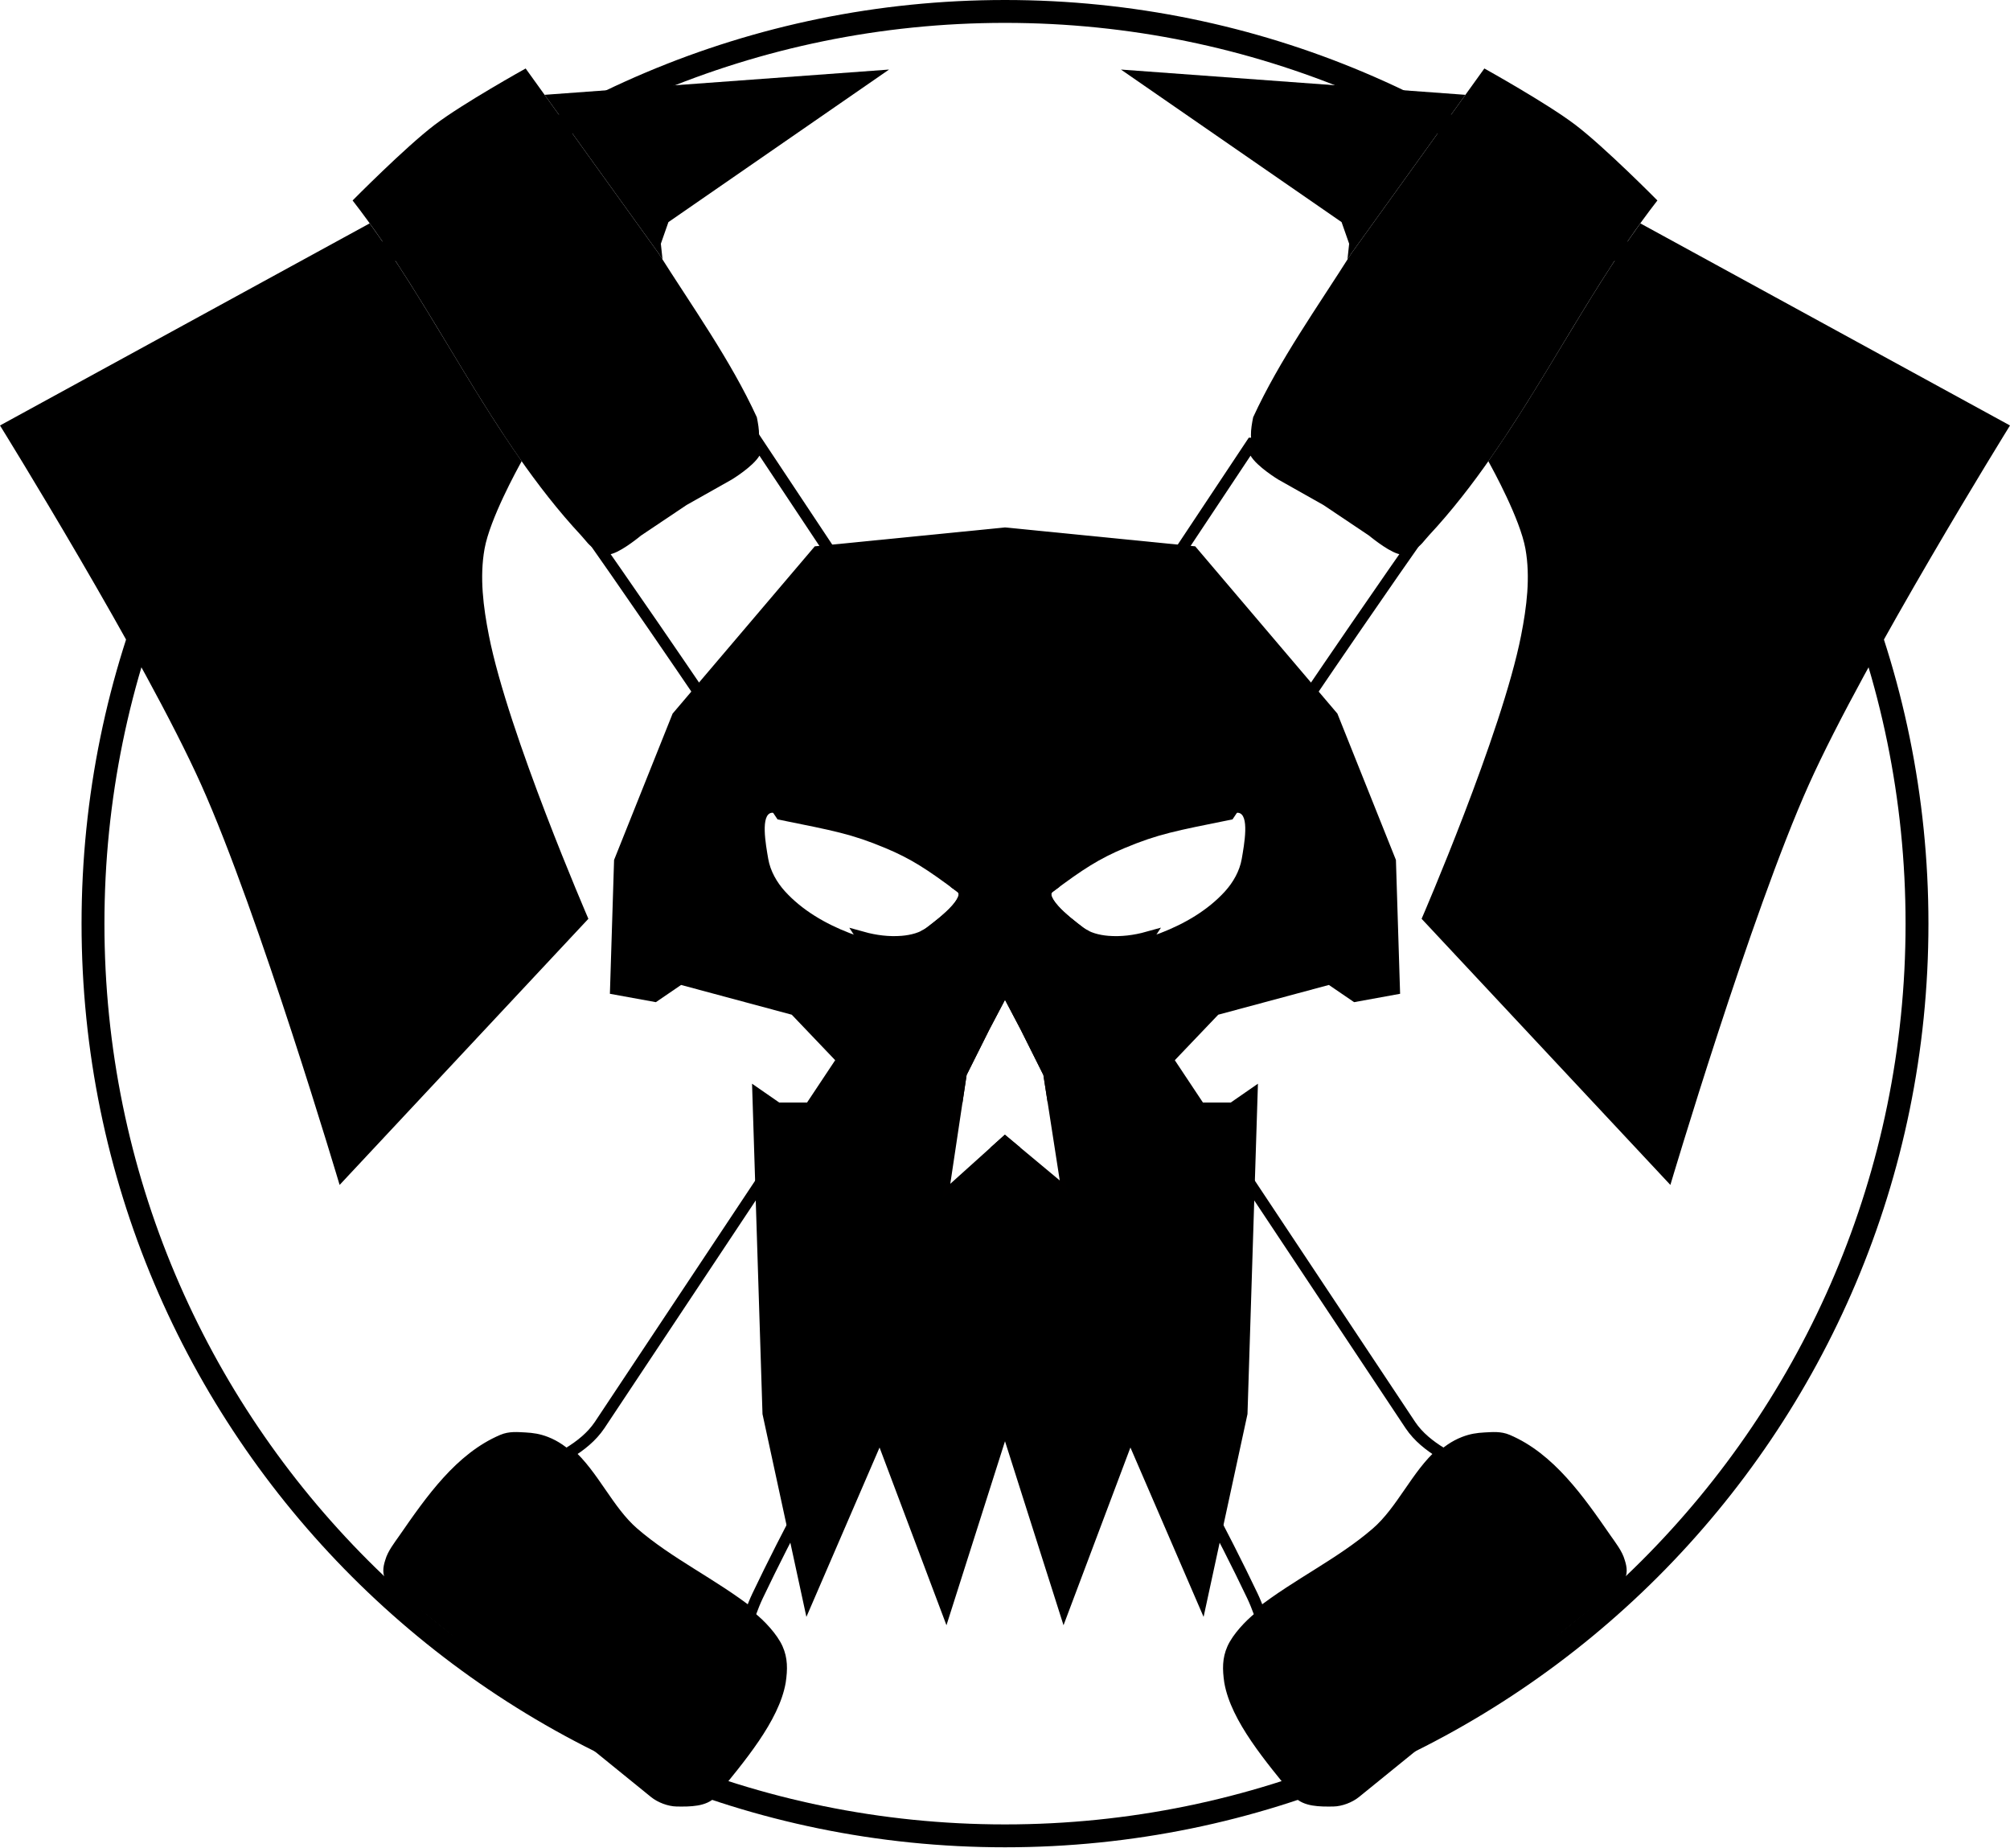
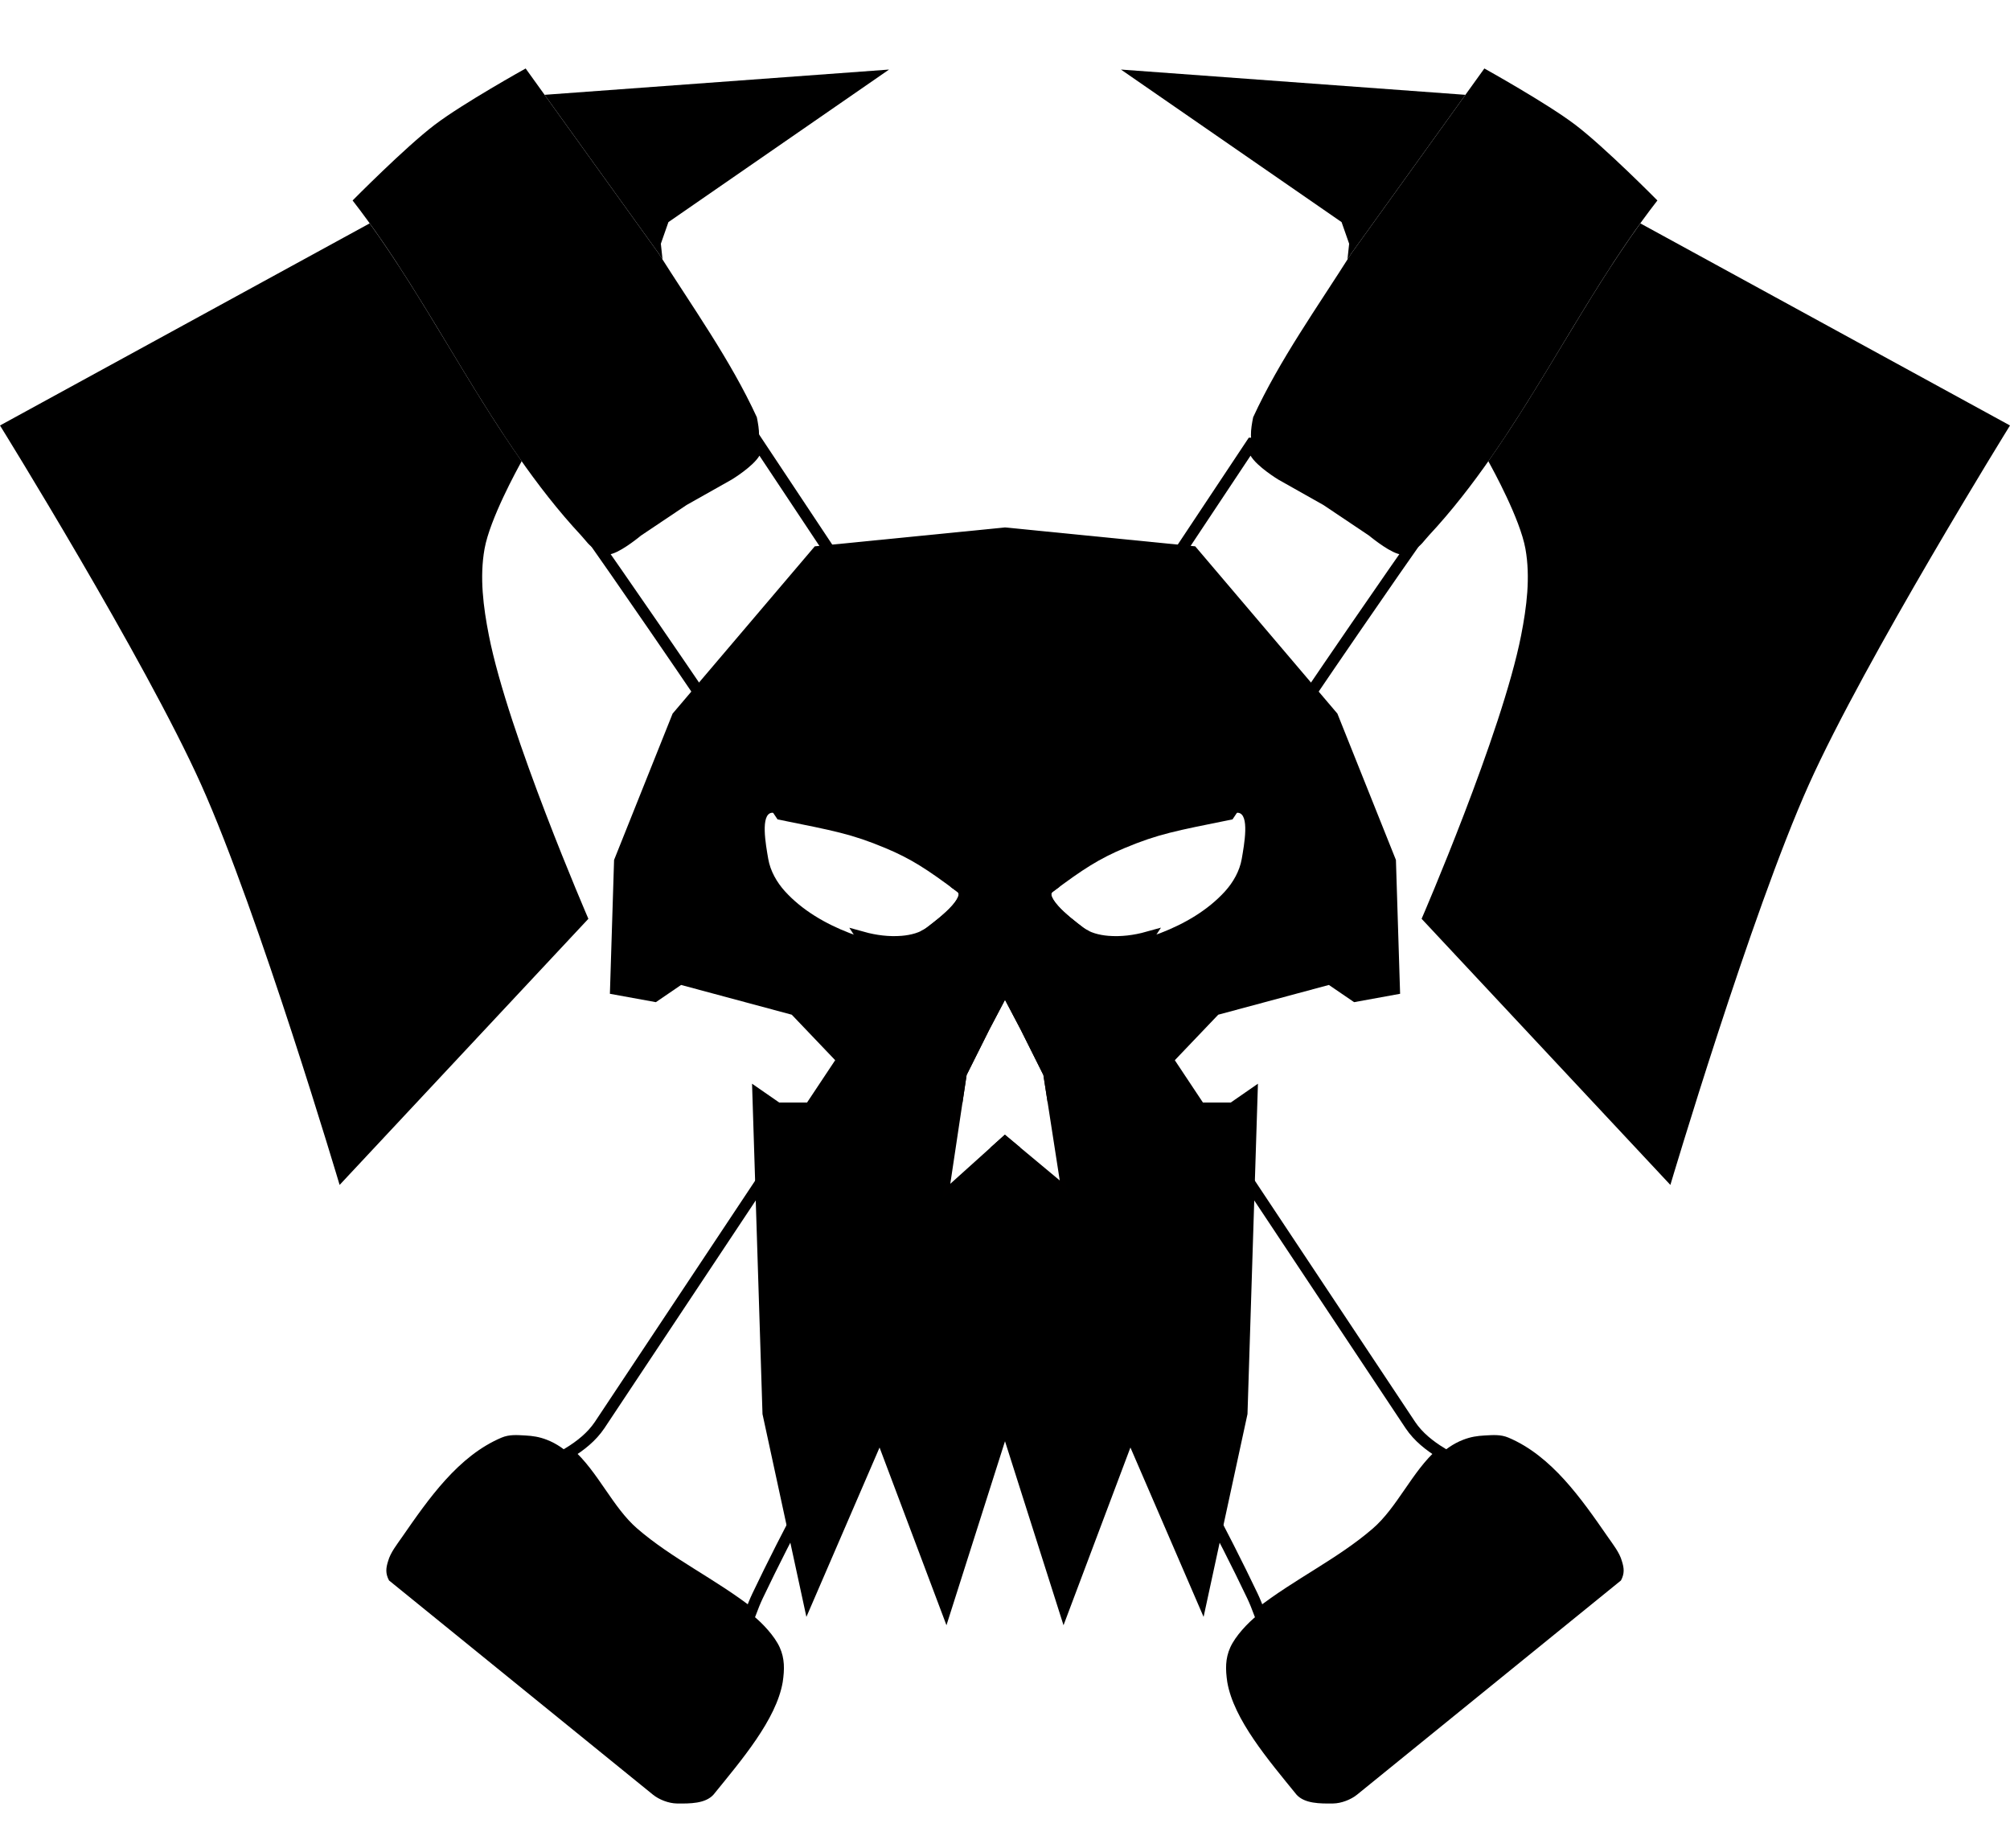
<svg xmlns="http://www.w3.org/2000/svg" width="870.658" height="800" viewBox="0 0 230.362 211.667" version="1.1" id="svg8">
  <defs id="defs2" />
  <g id="layer1" transform="translate(10.75176,-40.21238)">
    <g id="g1045" transform="matrix(0.9907845,0,0,0.9907845,-74.2449,57.93056)">
-       <circle r="105.495" cy="88.935" cx="180.336" id="path826" style="opacity:1;fill:none;fill-opacity:0.307;stroke:#000000;stroke-width:2.646;stroke-linecap:square;stroke-linejoin:miter;stroke-miterlimit:4;stroke-dasharray:none;stroke-opacity:1;paint-order:normal" />
-       <g transform="matrix(2.648033,0,0,2.648033,-112.7771,-322.2559)" style="fill:none;stroke:#000000;stroke-opacity:1" id="g874" />
-       <g transform="matrix(-2.648033,0,0,2.648033,473.4487,-322.2559)" id="g984" style="fill:none;stroke:#000000;stroke-opacity:1">
+       <g transform="matrix(-2.648033,0,0,2.648033,473.4487,-322.2559)" id="g984" style="fill:#000000;stroke:#000000;stroke-opacity:1">
        <path style="fill:none;fill-opacity:0.307;stroke:#010000;stroke-width:1.954;stroke-linecap:butt;stroke-linejoin:miter;stroke-miterlimit:4;stroke-dasharray:none;stroke-opacity:1" d="m 456.072,497.799 -50.17,75.494 c 0.147,0.11 0.259,0.185 0.41,0.299 2.47,1.852 -2.719,5.81 -5.178,7.678 -0.284,0.216 -0.592,0.401 -0.91,0.568 l -55.58,83.635 c -1.358,2.016 -3.244,3.501 -5.33,4.789 4.241,3.686 6.761,9.853 11.113,13.617 6.114,5.288 13.576,8.745 19.963,13.766 0.418,-1.107 0.84,-2.153 1.232,-2.977 10.243,-21.514 26.557,-49.251 43.559,-76.439 l -1.279,-1.066 -10.715,9.643 3.215,-21.428 3.93,-7.857 3.57,-6.785 3.57,6.785 3.93,7.857 0.369,2.377 c 5.594,-8.813 11.126,-17.339 16.535,-25.607 -2.217,0.62 -4.545,0.916 -6.814,0.73 -1.688,-0.138 -3.473,-0.583 -4.822,-1.607 -2.458,-1.867 -7.648,-5.826 -5.178,-7.678 5.194,-3.895 8.055,-5.74 12.479,-7.586 5.892,-2.459 8.937,-2.991 18.215,-4.871 17.257,-25.839 30.254,-44.39 30.801,-45.168 -0.57,0.02 -1.16,-0.09 -1.695,-0.26 -1.743,-0.553 -4.621,-2.957 -4.621,-2.957 l -7.854,-5.264 -7.723,-4.352 c 0,0 -3.494,-2.123 -4.453,-3.83 -0.275,-0.49 -0.456,-0.993 -0.568,-1.506 z" transform="matrix(-0.2556918,0,0,0.2556918,216.5222,7.025593)" id="path840" />
        <path style="fill:none;fill-opacity:0.307;stroke:#010000;stroke-width:1.954;stroke-linecap:butt;stroke-linejoin:miter;stroke-miterlimit:4;stroke-dasharray:none;stroke-opacity:1" d="m 371.732,497.799 c -0.113,0.513 -0.293,1.016 -0.568,1.506 -0.959,1.708 -4.453,3.83 -4.453,3.83 l -7.723,4.352 -7.854,5.264 c 0,0 -2.878,2.404 -4.621,2.957 -0.535,0.17 -1.125,0.279 -1.695,0.26 0.547,0.779 13.551,19.327 30.814,45.17 9.266,1.878 12.312,2.412 18.201,4.869 4.424,1.846 7.284,3.691 12.479,7.586 2.47,1.852 -2.719,5.81 -5.178,7.678 -1.349,1.025 -3.134,1.469 -4.822,1.607 -2.255,0.184 -4.569,-0.107 -6.773,-0.719 5.379,8.221 10.944,16.857 16.504,25.615 l 0.359,-2.396 3.93,-7.857 3.57,-6.785 3.57,6.785 3.93,7.857 3.215,20.715 -10.715,-8.93 -1.248,1.123 c 16.99,27.17 33.29,54.88 43.527,76.383 0.392,0.824 0.814,1.869 1.232,2.977 6.387,-5.02 13.849,-8.478 19.963,-13.766 4.353,-3.764 6.873,-9.931 11.113,-13.617 -2.086,-1.288 -3.973,-2.773 -5.33,-4.789 l -55.58,-83.635 c -0.318,-0.167 -0.626,-0.352 -0.91,-0.568 -2.458,-1.867 -7.648,-5.826 -5.178,-7.678 0.151,-0.113 0.263,-0.189 0.41,-0.299 z" transform="matrix(-0.2556918,0,0,0.2556918,216.5222,7.02559)" id="path878" />
      </g>
      <g style="fill:#000000;fill-opacity:1" id="g1028">
-         <path style="fill:#000000;fill-opacity:1;stroke:#000000;stroke-width:0.702;stroke-linecap:round;stroke-linejoin:round;stroke-miterlimit:4;stroke-dasharray:none;stroke-opacity:1" d="m 109.083,164.893 30.527,24.772 c 0.715,0.581 1.831,1.007 2.752,1.021 1.558,0.024 3.313,0.018 4.254,-1.021 3.253,-4.007 7.258,-8.675 8.007,-13.012 0.221,-1.483 0.232,-2.728 -0.34,-4.004 -0.597,-1.331 -2.024,-2.842 -3.163,-3.753 -4.377,-3.504 -9.545,-5.861 -13.762,-9.508 -3.705,-3.204 -5.443,-8.986 -10.009,-10.76 -0.897,-0.348 -1.653,-0.455 -2.502,-0.5 -0.92,-0.049 -1.83,-0.141 -2.752,0.25 -4.996,2.116 -8.42,7.051 -11.51,11.51 -0.574,0.828 -1.334,1.781 -1.602,2.752 -0.264,0.824 -0.329,1.439 0.1,2.252 z" id="path830" />
-         <path style="fill:#000000;fill-opacity:1;stroke:none;stroke-width:0.701px;stroke-linecap:butt;stroke-linejoin:miter;stroke-opacity:1" d="M 253.827,7.949 C 247.512,16.705 242.48,26.6 236.242,35.456 c 0.521,0.934 3.677,6.68 4.295,10.13 0.59,3.288 0.144,6.731 -0.499,10.009 -2.231,11.364 -11.511,32.78 -11.511,32.78 l 28.776,30.777 c 0,0 9.329,-31.396 16.015,-46.292 6.498,-14.479 23.27,-41.537 23.27,-41.537 z" id="path845" />
-         <path style="fill:#000000;fill-opacity:1;stroke:none;stroke-width:0.701px;stroke-linecap:butt;stroke-linejoin:miter;stroke-opacity:1" d="m 225.963,45.524 c -1.18,-0.374 -3.128,-2.002 -3.128,-2.002 l -5.317,-3.566 -5.229,-2.946 c 0,0 -2.368,-1.436 -3.017,-2.593 -0.706,-1.257 -0.517,-2.635 -0.23,-4.048 3.059,-6.641 7.437,-12.737 11.354,-18.939 l 15.389,-21.394 c 0,0 7.228,4.015 10.509,6.506 3.432,2.605 9.508,8.758 9.508,8.758 -9.527,12.26 -15.838,27.374 -26.445,38.753 -0.521,0.551 -0.954,1.287 -1.666,1.548 -0.541,0.199 -1.179,0.096 -1.728,-0.078 z" id="path847" />
-         <path style="fill:#000000;fill-opacity:1;stroke:none;stroke-width:0.701px;stroke-linecap:butt;stroke-linejoin:miter;stroke-opacity:1" d="m 193.747,-9.839 25.522,17.642 0.876,2.501 -0.196,1.834 0.446,-0.707 13.198,-18.348 z" id="path849" />
-         <path id="path876" d="m 251.589,164.893 -30.527,24.772 c -0.715,0.581 -1.831,1.007 -2.752,1.021 -1.558,0.024 -3.313,0.018 -4.254,-1.021 -3.253,-4.007 -7.258,-8.675 -8.007,-13.012 -0.221,-1.483 -0.232,-2.728 0.34,-4.004 0.597,-1.331 2.024,-2.842 3.163,-3.753 4.377,-3.504 9.545,-5.861 13.762,-9.508 3.705,-3.204 5.443,-8.986 10.009,-10.76 0.897,-0.348 1.653,-0.455 2.502,-0.5 0.92,-0.049 1.83,-0.141 2.752,0.25 4.996,2.116 8.42,7.051 11.51,11.51 0.574,0.828 1.334,1.781 1.602,2.752 0.264,0.824 0.329,1.439 -0.1,2.252 z" style="fill:#000000;fill-opacity:1;stroke:#000000;stroke-width:0.702;stroke-linecap:round;stroke-linejoin:round;stroke-miterlimit:4;stroke-dasharray:none;stroke-opacity:1" />
-         <path id="path880" d="m 106.845,7.949 c 6.314,8.756 11.347,18.651 17.584,27.506 -0.521,0.934 -3.677,6.68 -4.295,10.13 -0.59,3.288 -0.144,6.731 0.499,10.009 2.231,11.364 11.511,32.78 11.511,32.78 L 103.368,119.152 c 0,0 -9.329,-31.396 -16.015,-46.292 C 80.855,58.381 64.084,31.323 64.084,31.323 Z" style="fill:#000000;fill-opacity:1;stroke:none;stroke-width:0.701px;stroke-linecap:butt;stroke-linejoin:miter;stroke-opacity:1" />
-         <path id="path882" d="m 134.709,45.524 c 1.18,-0.374 3.128,-2.002 3.128,-2.002 l 5.317,-3.566 5.229,-2.946 c 0,0 2.368,-1.436 3.017,-2.593 0.706,-1.257 0.517,-2.635 0.23,-4.048 -3.059,-6.641 -7.437,-12.737 -11.354,-18.939 L 124.888,-9.963 c 0,0 -7.228,4.015 -10.509,6.506 -3.432,2.605 -9.508,8.758 -9.508,8.758 9.527,12.26 15.838,27.374 26.445,38.753 0.521,0.551 0.954,1.287 1.666,1.548 0.541,0.199 1.179,0.096 1.728,-0.078 z" style="fill:#000000;fill-opacity:1;stroke:none;stroke-width:0.701px;stroke-linecap:butt;stroke-linejoin:miter;stroke-opacity:1" />
-         <path id="path884" d="m 166.925,-9.839 -25.522,17.642 -0.876,2.501 0.196,1.834 -0.446,-0.707 -13.198,-18.348 z" style="fill:#000000;fill-opacity:1;stroke:none;stroke-width:0.701px;stroke-linecap:butt;stroke-linejoin:miter;stroke-opacity:1" />
+         <path d="m 109.083,164.893 30.527,24.772 c 0.715,0.581 1.831,1.007 2.752,1.021 1.558,0.024 3.313,0.018 4.254,-1.021 3.253,-4.007 7.258,-8.675 8.007,-13.012 0.221,-1.483 0.232,-2.728 -0.34,-4.004 -0.597,-1.331 -2.024,-2.842 -3.163,-3.753 -4.377,-3.504 -9.545,-5.861 -13.762,-9.508 -3.705,-3.204 -5.443,-8.986 -10.009,-10.76 -0.897,-0.348 -1.653,-0.455 -2.502,-0.5 -0.92,-0.049 -1.83,-0.141 -2.752,0.25 -4.996,2.116 -8.42,7.051 -11.51,11.51 -0.574,0.828 -1.334,1.781 -1.602,2.752 -0.264,0.824 -0.329,1.439 0.1,2.252 z" id="path830" />
+         <path d="M 253.827,7.949 C 247.512,16.705 242.48,26.6 236.242,35.456 c 0.521,0.934 3.677,6.68 4.295,10.13 0.59,3.288 0.144,6.731 -0.499,10.009 -2.231,11.364 -11.511,32.78 -11.511,32.78 l 28.776,30.777 c 0,0 9.329,-31.396 16.015,-46.292 6.498,-14.479 23.27,-41.537 23.27,-41.537 z" id="path845" />
+         <path d="m 225.963,45.524 c -1.18,-0.374 -3.128,-2.002 -3.128,-2.002 l -5.317,-3.566 -5.229,-2.946 c 0,0 -2.368,-1.436 -3.017,-2.593 -0.706,-1.257 -0.517,-2.635 -0.23,-4.048 3.059,-6.641 7.437,-12.737 11.354,-18.939 l 15.389,-21.394 c 0,0 7.228,4.015 10.509,6.506 3.432,2.605 9.508,8.758 9.508,8.758 -9.527,12.26 -15.838,27.374 -26.445,38.753 -0.521,0.551 -0.954,1.287 -1.666,1.548 -0.541,0.199 -1.179,0.096 -1.728,-0.078 z" id="path847" />
+         <path d="m 193.747,-9.839 25.522,17.642 0.876,2.501 -0.196,1.834 0.446,-0.707 13.198,-18.348 z" id="path849" />
+         <path id="path876" d="m 251.589,164.893 -30.527,24.772 c -0.715,0.581 -1.831,1.007 -2.752,1.021 -1.558,0.024 -3.313,0.018 -4.254,-1.021 -3.253,-4.007 -7.258,-8.675 -8.007,-13.012 -0.221,-1.483 -0.232,-2.728 0.34,-4.004 0.597,-1.331 2.024,-2.842 3.163,-3.753 4.377,-3.504 9.545,-5.861 13.762,-9.508 3.705,-3.204 5.443,-8.986 10.009,-10.76 0.897,-0.348 1.653,-0.455 2.502,-0.5 0.92,-0.049 1.83,-0.141 2.752,0.25 4.996,2.116 8.42,7.051 11.51,11.51 0.574,0.828 1.334,1.781 1.602,2.752 0.264,0.824 0.329,1.439 -0.1,2.252 z" />
+         <path id="path880" d="m 106.845,7.949 c 6.314,8.756 11.347,18.651 17.584,27.506 -0.521,0.934 -3.677,6.68 -4.295,10.13 -0.59,3.288 -0.144,6.731 0.499,10.009 2.231,11.364 11.511,32.78 11.511,32.78 L 103.368,119.152 c 0,0 -9.329,-31.396 -16.015,-46.292 C 80.855,58.381 64.084,31.323 64.084,31.323 Z" />
+         <path id="path882" d="m 134.709,45.524 c 1.18,-0.374 3.128,-2.002 3.128,-2.002 l 5.317,-3.566 5.229,-2.946 c 0,0 2.368,-1.436 3.017,-2.593 0.706,-1.257 0.517,-2.635 0.23,-4.048 -3.059,-6.641 -7.437,-12.737 -11.354,-18.939 L 124.888,-9.963 c 0,0 -7.228,4.015 -10.509,6.506 -3.432,2.605 -9.508,8.758 -9.508,8.758 9.527,12.26 15.838,27.374 26.445,38.753 0.521,0.551 0.954,1.287 1.666,1.548 0.541,0.199 1.179,0.096 1.728,-0.078 z" />
+         <path id="path884" d="m 166.925,-9.839 -25.522,17.642 -0.876,2.501 0.196,1.834 -0.446,-0.707 -13.198,-18.348 z" />
      </g>
-       <path style="fill:#000000;fill-opacity:1;stroke:none;stroke-width:0.677;stroke-linecap:butt;stroke-linejoin:miter;stroke-miterlimit:4;stroke-dasharray:none;stroke-opacity:1" d="m 180.336,43.114 -22.005,2.186 -16.444,19.344 -6.771,16.927 -0.483,15.476 5.319,0.968 2.917,-1.99 12.801,3.441 5.078,5.32 -2.177,4.836 h -4.352 l -3.143,-2.177 1.209,38.207 5.078,23.456 8.463,-19.588 7.739,20.554 6.771,-21.279 6.769,21.279 7.739,-20.554 8.464,19.588 5.078,-23.456 1.209,-38.207 -3.143,2.177 h -4.353 l -2.175,-4.836 5.078,-5.32 12.8,-3.441 2.917,1.99 5.32,-0.968 -0.483,-15.476 -6.771,-16.927 -16.444,-19.344 z M 153.376,76.112 c 0.091,-0.009 0.191,-0.004 0.3,0.018 6.967,1.419 8.907,1.711 13.072,3.449 2.995,1.25 4.932,2.499 8.449,5.136 1.672,1.254 -1.841,3.934 -3.506,5.198 -0.913,0.694 -2.122,0.995 -3.265,1.088 -2.034,0.166 -4.139,-0.238 -6.045,-0.968 -2.777,-1.064 -5.498,-2.634 -7.497,-4.836 -0.945,-1.041 -1.696,-2.362 -1.935,-3.748 -0.285,-1.654 -0.938,-5.197 0.426,-5.339 z m 53.92,0 c 1.364,0.142 0.709,3.685 0.424,5.339 -0.239,1.386 -0.988,2.707 -1.933,3.748 -1.999,2.202 -4.72,3.772 -7.497,4.836 -1.906,0.73 -4.011,1.134 -6.045,0.968 -1.143,-0.093 -2.352,-0.395 -3.265,-1.088 -1.665,-1.264 -5.178,-3.944 -3.506,-5.198 3.517,-2.637 5.454,-3.887 8.449,-5.136 4.165,-1.738 6.105,-2.03 13.072,-3.449 0.11,-0.022 0.209,-0.028 0.3,-0.018 z m -26.96,20.211 2.417,4.594 2.661,5.32 2.177,14.026 -7.255,-6.046 -7.255,6.529 2.177,-14.508 2.661,-5.32 z" id="path904" />
+       <path d="m 180.336,43.114 -22.005,2.186 -16.444,19.344 -6.771,16.927 -0.483,15.476 5.319,0.968 2.917,-1.99 12.801,3.441 5.078,5.32 -2.177,4.836 h -4.352 l -3.143,-2.177 1.209,38.207 5.078,23.456 8.463,-19.588 7.739,20.554 6.771,-21.279 6.769,21.279 7.739,-20.554 8.464,19.588 5.078,-23.456 1.209,-38.207 -3.143,2.177 h -4.353 l -2.175,-4.836 5.078,-5.32 12.8,-3.441 2.917,1.99 5.32,-0.968 -0.483,-15.476 -6.771,-16.927 -16.444,-19.344 z M 153.376,76.112 c 0.091,-0.009 0.191,-0.004 0.3,0.018 6.967,1.419 8.907,1.711 13.072,3.449 2.995,1.25 4.932,2.499 8.449,5.136 1.672,1.254 -1.841,3.934 -3.506,5.198 -0.913,0.694 -2.122,0.995 -3.265,1.088 -2.034,0.166 -4.139,-0.238 -6.045,-0.968 -2.777,-1.064 -5.498,-2.634 -7.497,-4.836 -0.945,-1.041 -1.696,-2.362 -1.935,-3.748 -0.285,-1.654 -0.938,-5.197 0.426,-5.339 z m 53.92,0 c 1.364,0.142 0.709,3.685 0.424,5.339 -0.239,1.386 -0.988,2.707 -1.933,3.748 -1.999,2.202 -4.72,3.772 -7.497,4.836 -1.906,0.73 -4.011,1.134 -6.045,0.968 -1.143,-0.093 -2.352,-0.395 -3.265,-1.088 -1.665,-1.264 -5.178,-3.944 -3.506,-5.198 3.517,-2.637 5.454,-3.887 8.449,-5.136 4.165,-1.738 6.105,-2.03 13.072,-3.449 0.11,-0.022 0.209,-0.028 0.3,-0.018 z m -26.96,20.211 2.417,4.594 2.661,5.32 2.177,14.026 -7.255,-6.046 -7.255,6.529 2.177,-14.508 2.661,-5.32 z" id="path904" />
    </g>
  </g>
</svg>
